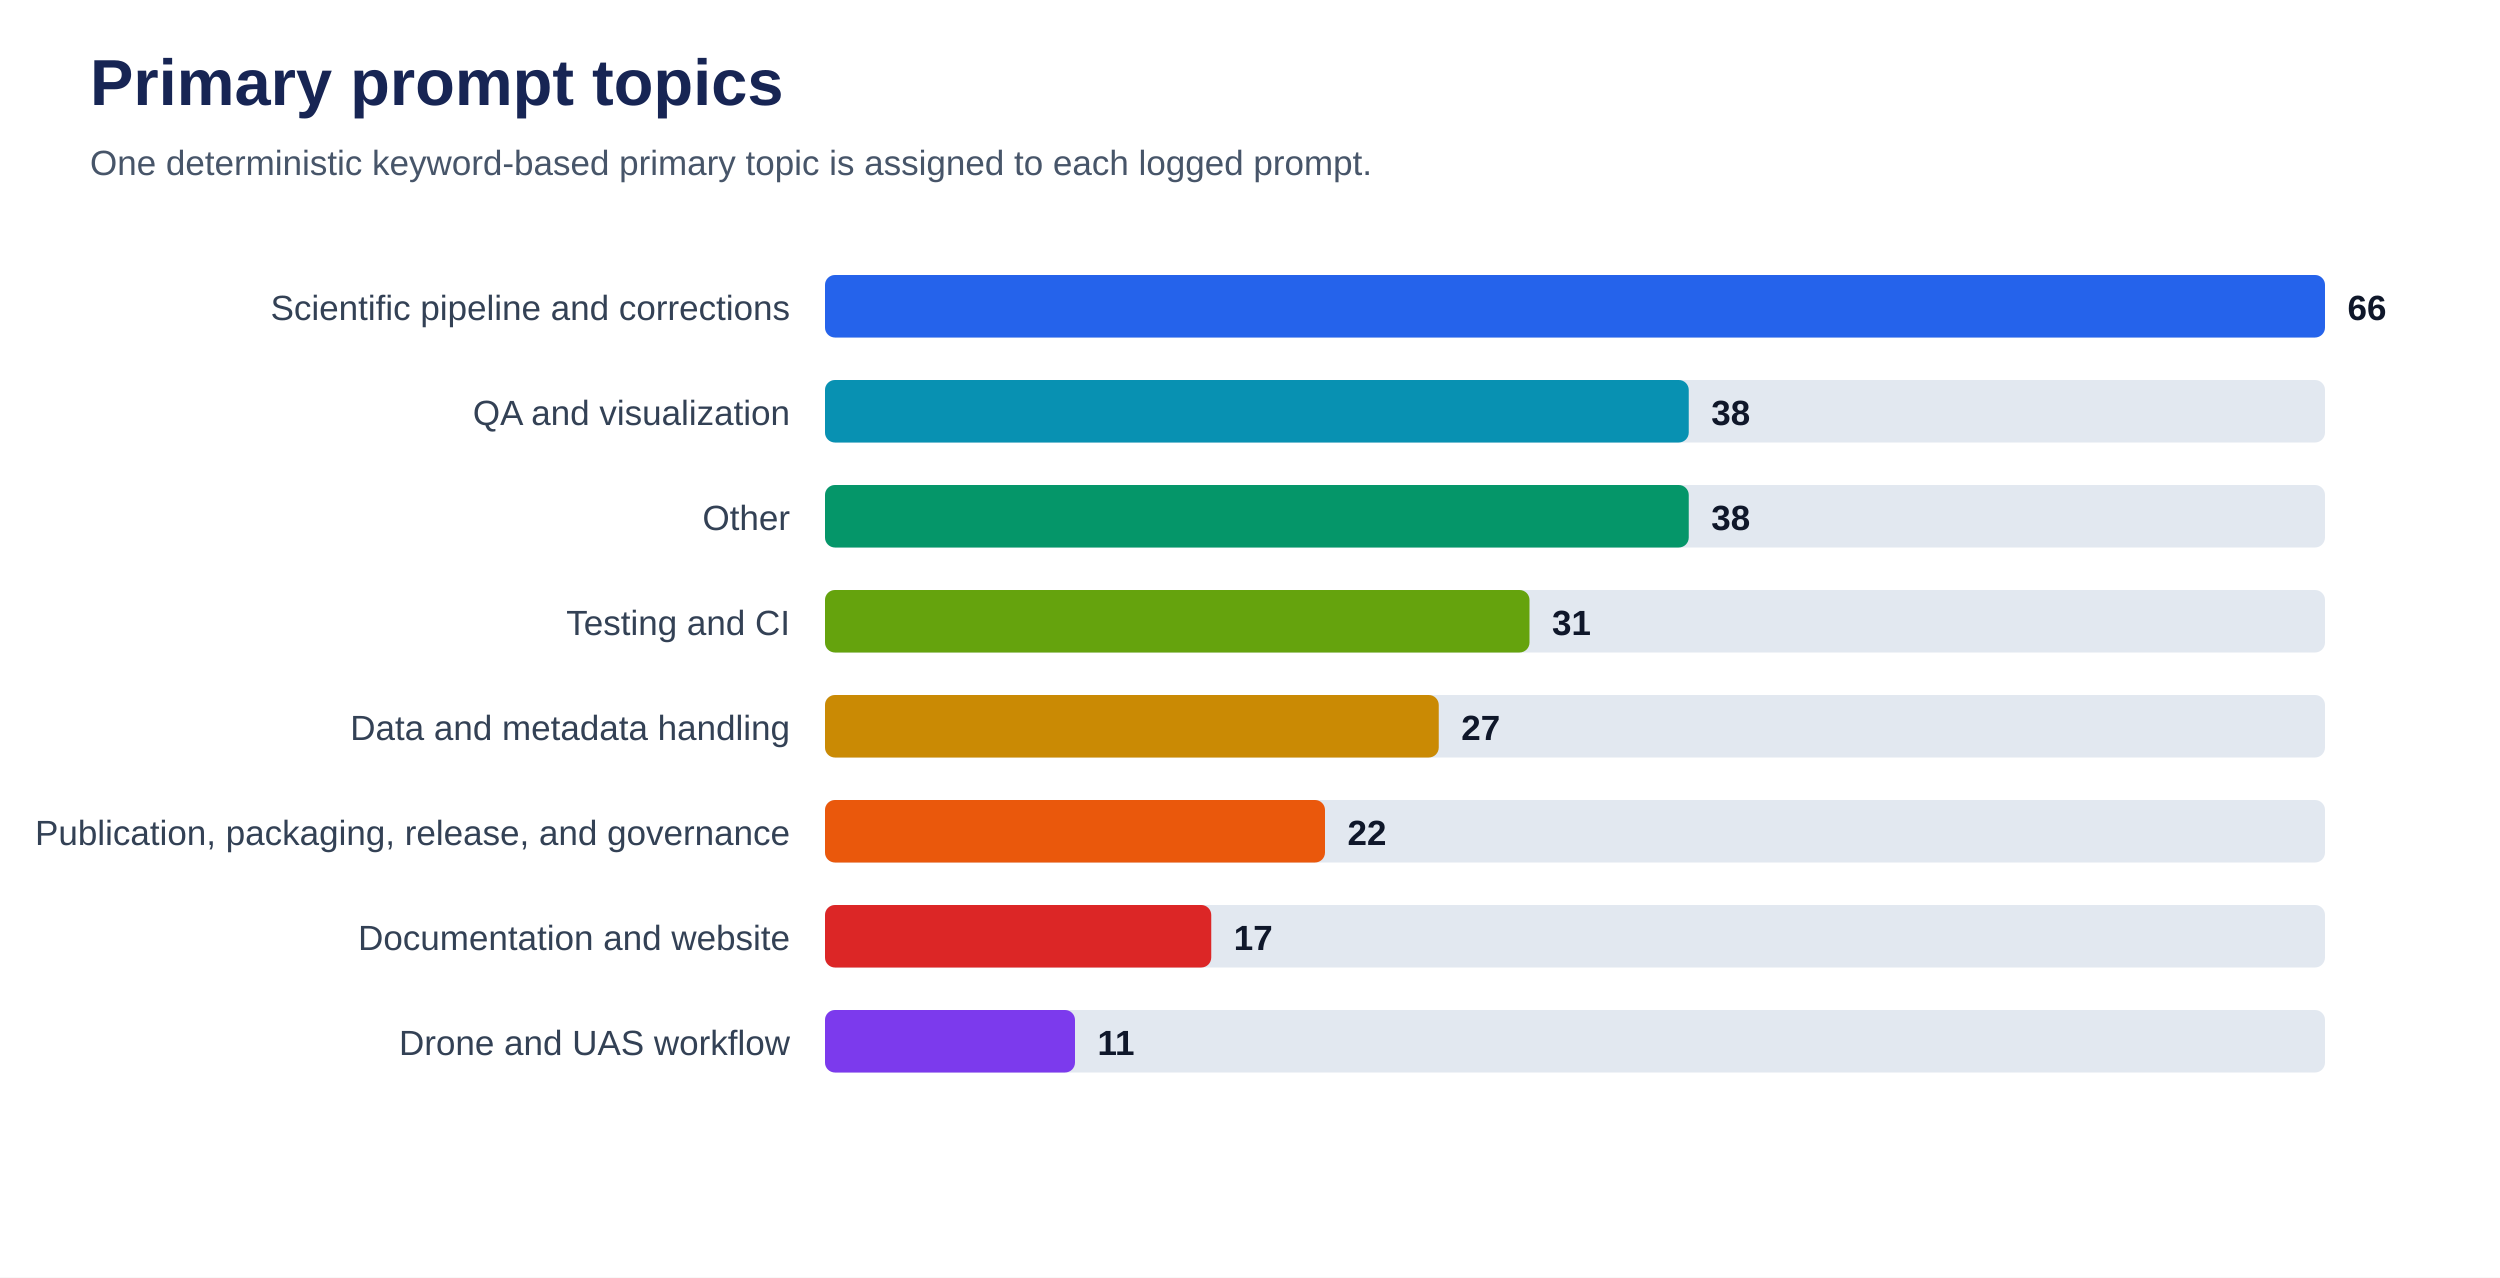
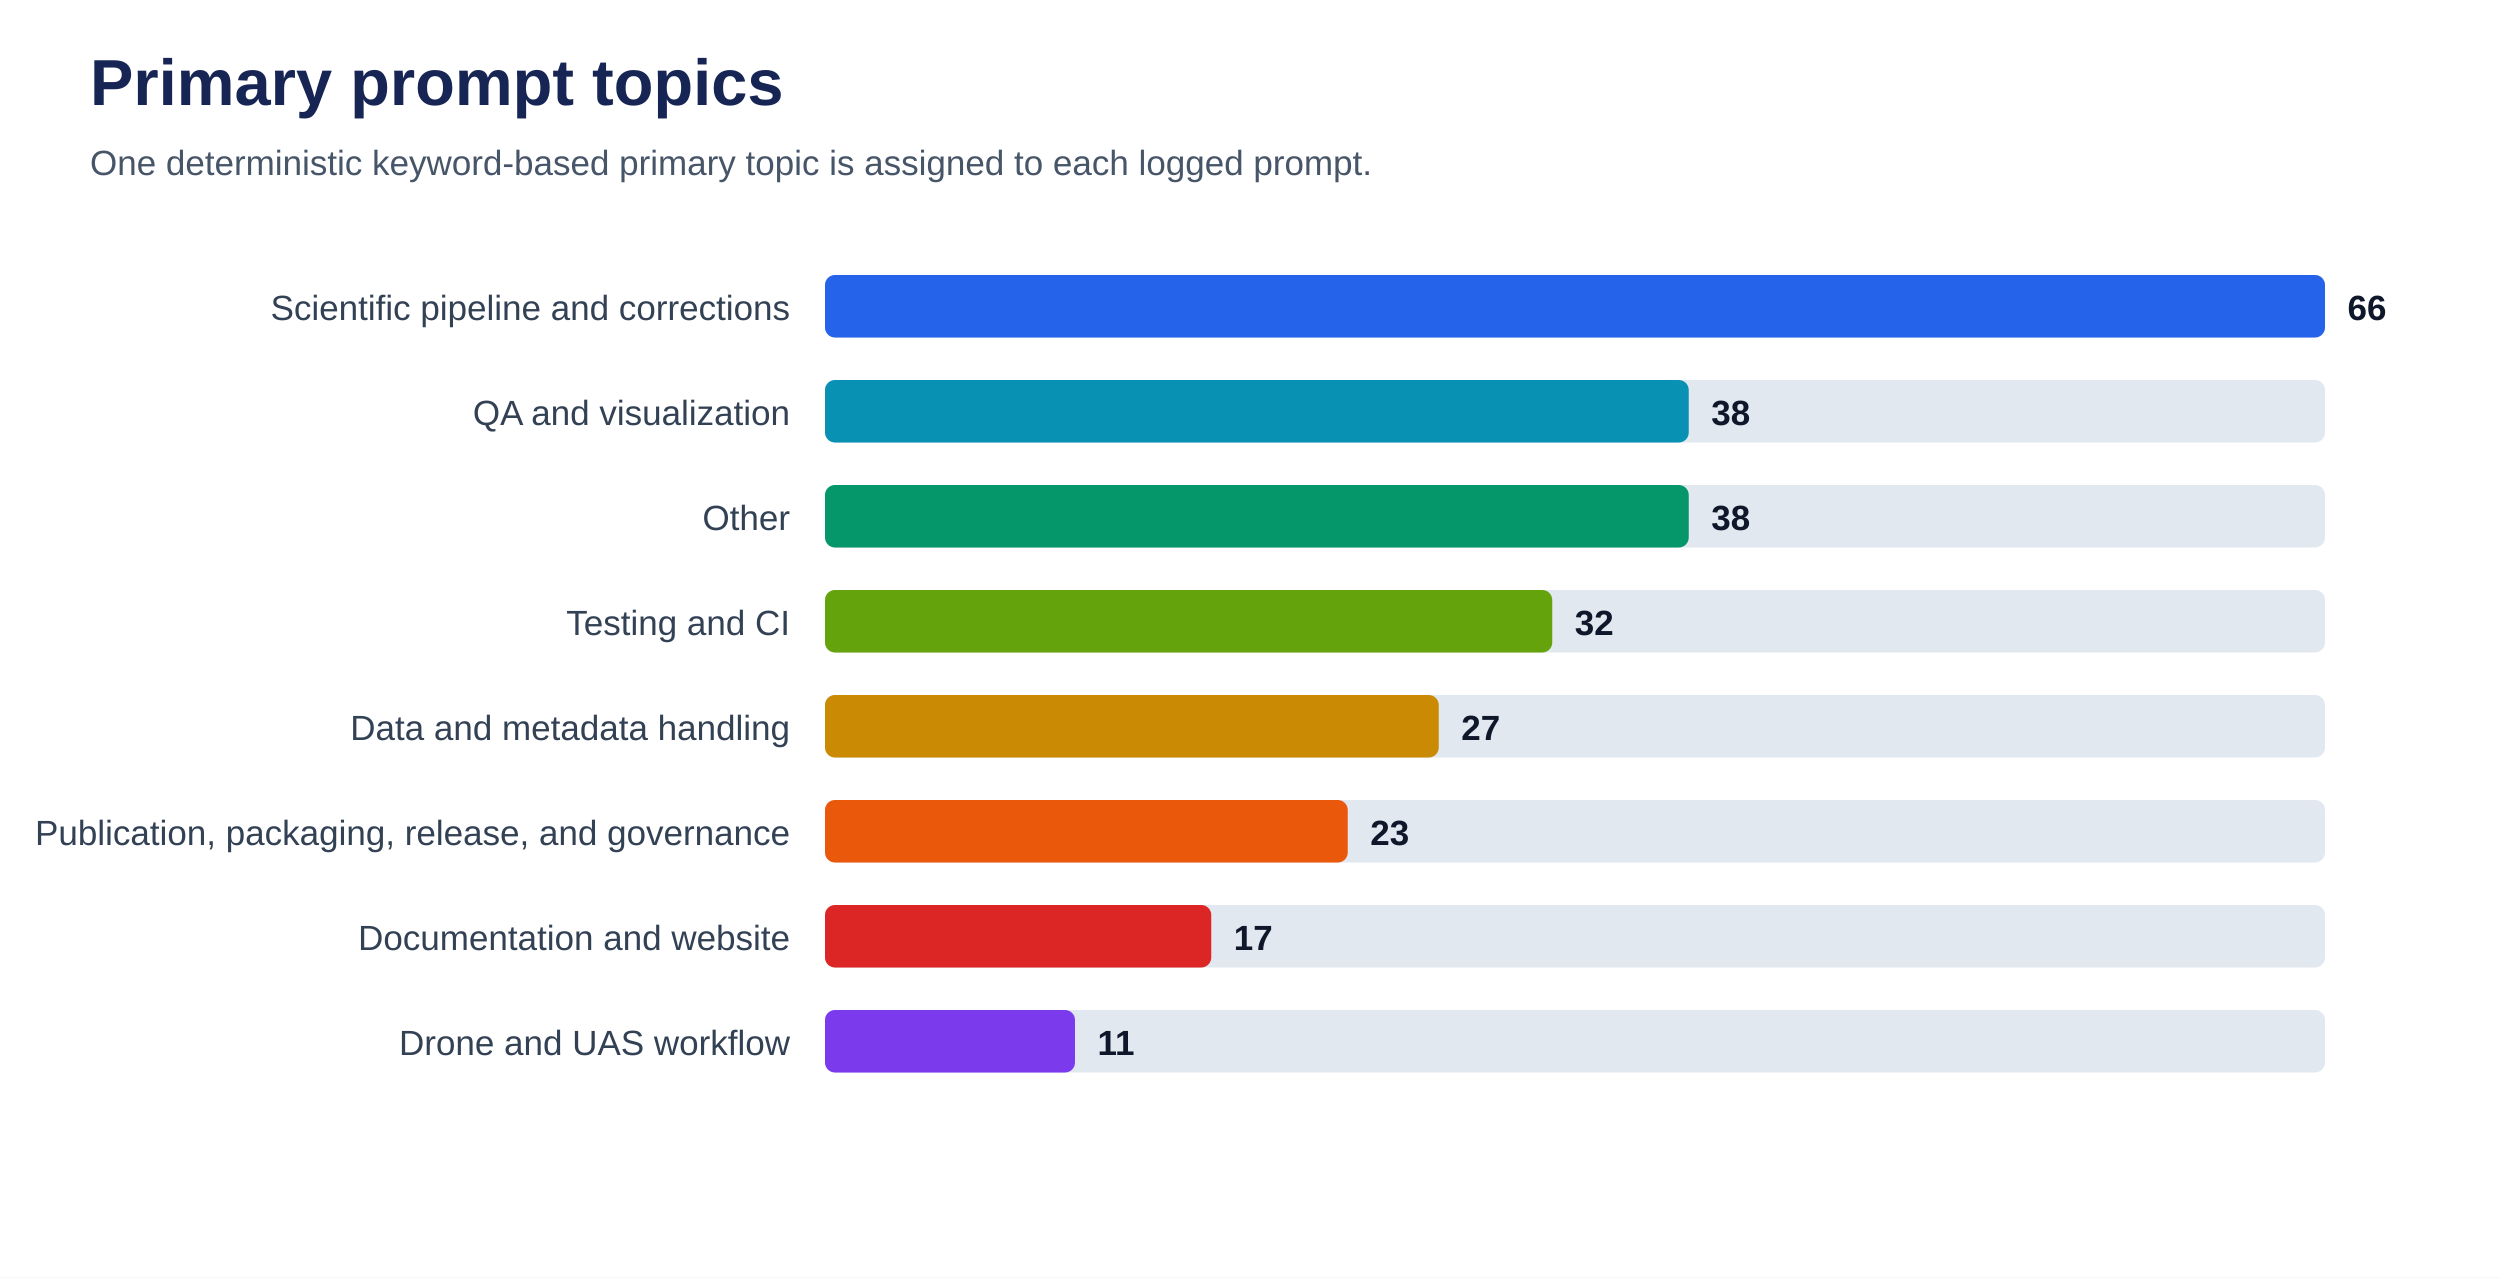
<svg xmlns="http://www.w3.org/2000/svg" viewBox="0 0 1000 511" role="img" aria-labelledby="title desc">
  <rect width="100%" height="100%" fill="#ffffff" />
  <text x="36" y="42" font-family="Arial, sans-serif" font-size="26" font-weight="700" fill="#172554">Primary prompt topics</text>
  <text x="36" y="70" font-family="Arial, sans-serif" font-size="14" fill="#475569">One deterministic keyword-based primary topic is assigned to each logged prompt.</text>
  <text x="316" y="128" text-anchor="end" font-family="Arial, sans-serif" font-size="14" fill="#334155">Scientific pipeline and corrections</text>
  <rect x="330" y="110" width="600" height="25" rx="4" fill="#e2e8f0" />
  <rect x="330" y="110" width="600.0" height="25" rx="4" fill="#2563eb" />
  <text x="939.0" y="128" font-family="Arial, sans-serif" font-size="14" font-weight="700" fill="#0f172a">66</text>
  <text x="316" y="170" text-anchor="end" font-family="Arial, sans-serif" font-size="14" fill="#334155">QA and visualization</text>
  <rect x="330" y="152" width="600" height="25" rx="4" fill="#e2e8f0" />
  <rect x="330" y="152" width="345.5" height="25" rx="4" fill="#0891b2" />
  <text x="684.5" y="170" font-family="Arial, sans-serif" font-size="14" font-weight="700" fill="#0f172a">38</text>
  <text x="316" y="212" text-anchor="end" font-family="Arial, sans-serif" font-size="14" fill="#334155">Other</text>
  <rect x="330" y="194" width="600" height="25" rx="4" fill="#e2e8f0" />
  <rect x="330" y="194" width="345.5" height="25" rx="4" fill="#059669" />
  <text x="684.5" y="212" font-family="Arial, sans-serif" font-size="14" font-weight="700" fill="#0f172a">38</text>
  <text x="316" y="254" text-anchor="end" font-family="Arial, sans-serif" font-size="14" fill="#334155">Testing and CI</text>
  <rect x="330" y="236" width="600" height="25" rx="4" fill="#e2e8f0" />
-   <rect x="330" y="236" width="281.8" height="25" rx="4" fill="#65a30d" />
-   <text x="620.8" y="254" font-family="Arial, sans-serif" font-size="14" font-weight="700" fill="#0f172a">31</text>
+   <rect x="330" y="236" width="290.9" height="25" rx="4" fill="#65a30d" />
+   <text x="629.9" y="254" font-family="Arial, sans-serif" font-size="14" font-weight="700" fill="#0f172a">32</text>
  <text x="316" y="296" text-anchor="end" font-family="Arial, sans-serif" font-size="14" fill="#334155">Data and metadata handling</text>
  <rect x="330" y="278" width="600" height="25" rx="4" fill="#e2e8f0" />
  <rect x="330" y="278" width="245.5" height="25" rx="4" fill="#ca8a04" />
  <text x="584.5" y="296" font-family="Arial, sans-serif" font-size="14" font-weight="700" fill="#0f172a">27</text>
  <text x="316" y="338" text-anchor="end" font-family="Arial, sans-serif" font-size="14" fill="#334155">Publication, packaging, release, and governance</text>
  <rect x="330" y="320" width="600" height="25" rx="4" fill="#e2e8f0" />
-   <rect x="330" y="320" width="200.0" height="25" rx="4" fill="#ea580c" />
-   <text x="539.0" y="338" font-family="Arial, sans-serif" font-size="14" font-weight="700" fill="#0f172a">22</text>
+   <rect x="330" y="320" width="209.1" height="25" rx="4" fill="#ea580c" />
+   <text x="548.1" y="338" font-family="Arial, sans-serif" font-size="14" font-weight="700" fill="#0f172a">23</text>
  <text x="316" y="380" text-anchor="end" font-family="Arial, sans-serif" font-size="14" fill="#334155">Documentation and website</text>
  <rect x="330" y="362" width="600" height="25" rx="4" fill="#e2e8f0" />
  <rect x="330" y="362" width="154.5" height="25" rx="4" fill="#dc2626" />
  <text x="493.5" y="380" font-family="Arial, sans-serif" font-size="14" font-weight="700" fill="#0f172a">17</text>
  <text x="316" y="422" text-anchor="end" font-family="Arial, sans-serif" font-size="14" fill="#334155">Drone and UAS workflow</text>
  <rect x="330" y="404" width="600" height="25" rx="4" fill="#e2e8f0" />
  <rect x="330" y="404" width="100.0" height="25" rx="4" fill="#7c3aed" />
  <text x="439.0" y="422" font-family="Arial, sans-serif" font-size="14" font-weight="700" fill="#0f172a">11</text>
</svg>
